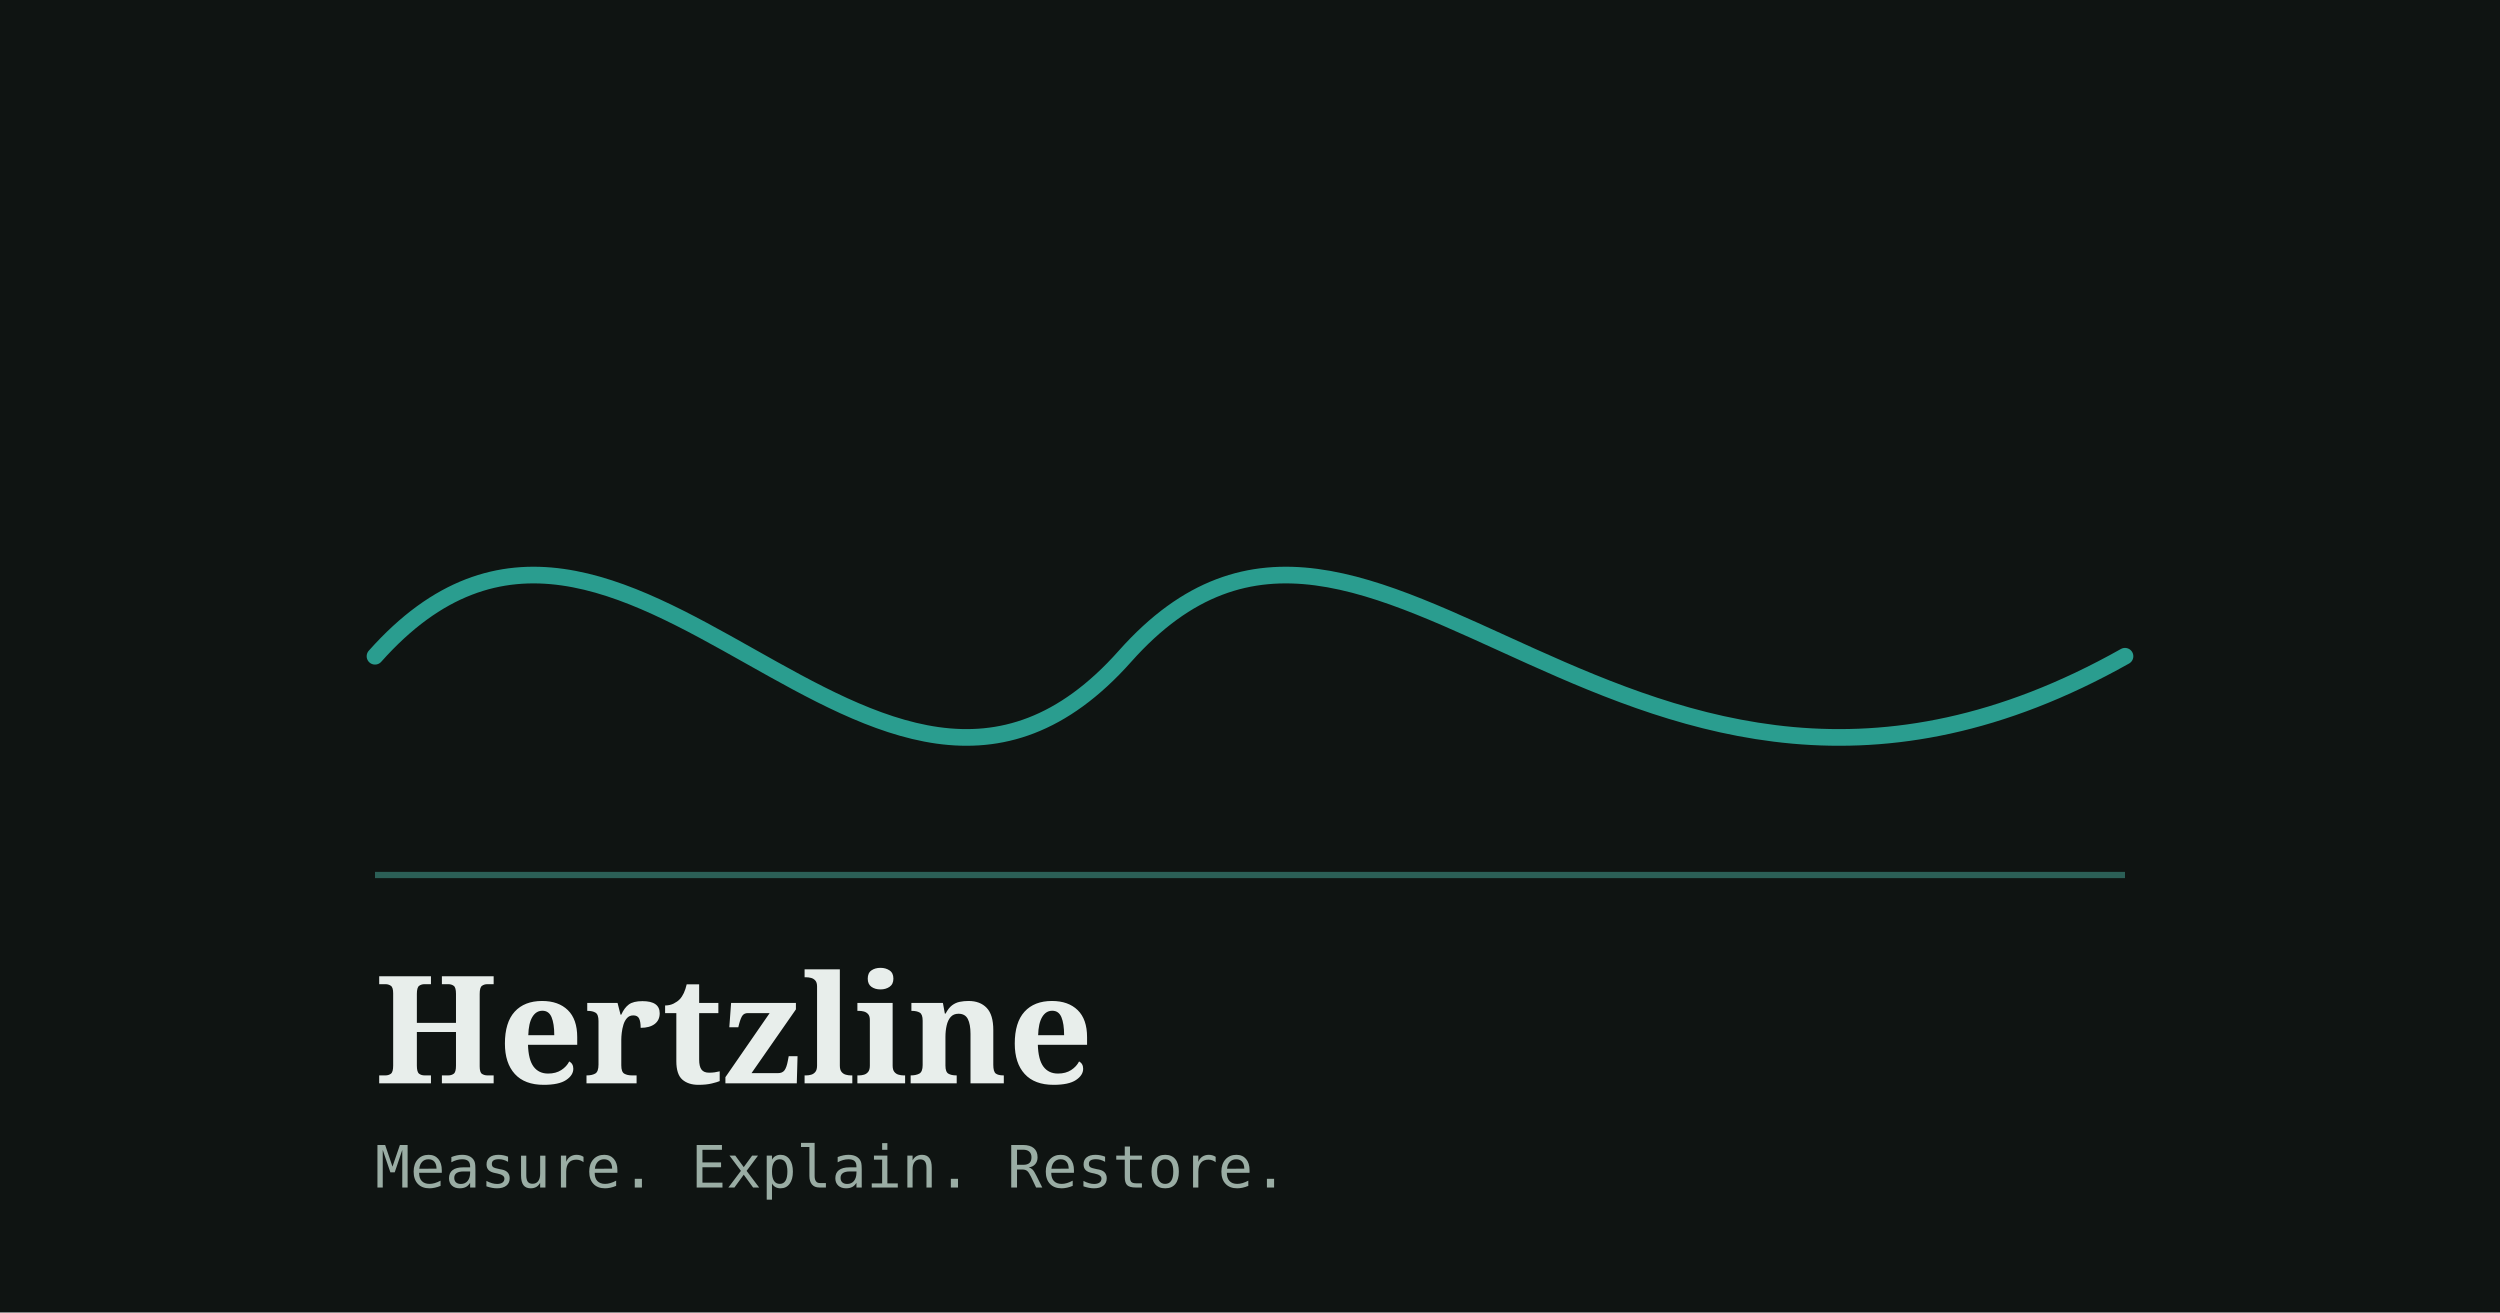
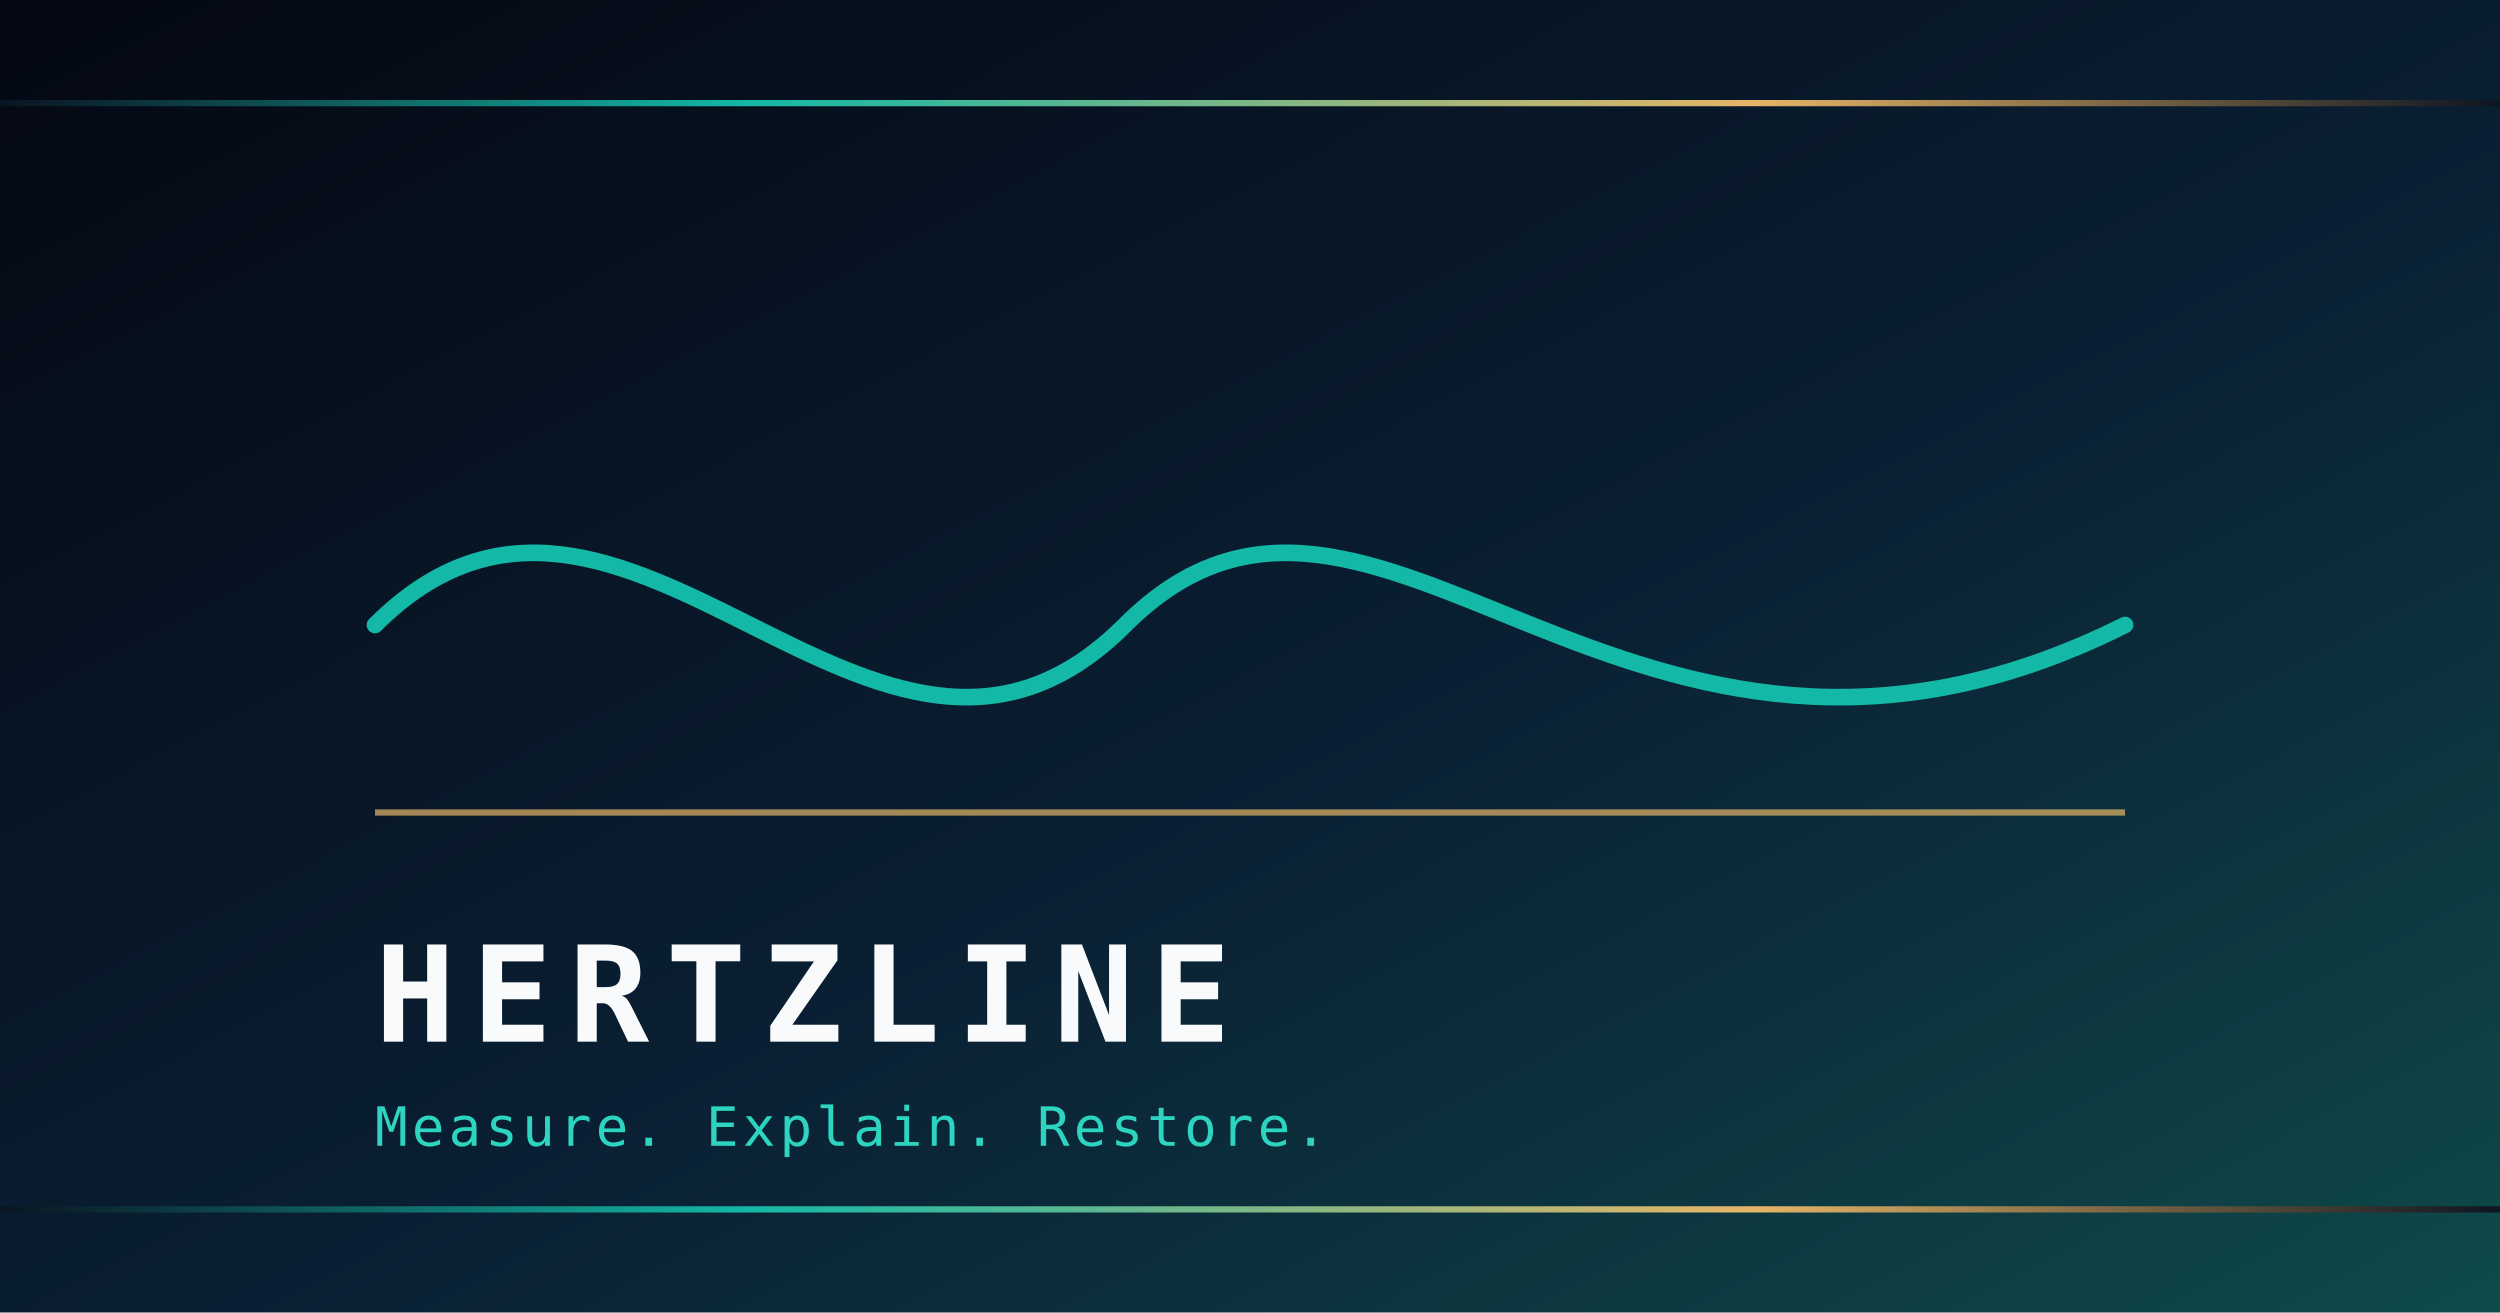
<svg xmlns="http://www.w3.org/2000/svg" width="1200" height="630" viewBox="0 0 1200 630" role="img" aria-label="Hertzline">
-   <rect width="1200" height="630" fill="#0f1412" />
-   <path fill="none" stroke="#2a9d8f" stroke-width="8" stroke-linecap="round" d="M180 315 C300 180 420 450 540 315 C660 180 780 450 1020 315" />
-   <path fill="none" stroke="#5eead4" stroke-width="3" opacity="0.35" d="M180 420h840" />
-   <text x="180" y="520" fill="#e8eeeb" font-family="Georgia, serif" font-size="72" font-weight="700">Hertzline</text>
-   <text x="180" y="570" fill="#9aada4" font-family="ui-monospace, monospace" font-size="28">Measure. Explain. Restore.</text>
+   <defs>
+     <linearGradient id="bg" x1="0" y1="0" x2="1" y2="1">
+       <stop offset="0%" stop-color="#040812" />
+       <stop offset="55%" stop-color="#0a1f33" />
+       <stop offset="100%" stop-color="#0f4a4a" />
+     </linearGradient>
+     <linearGradient id="rule" x1="0" y1="0" x2="1" y2="0">
+       <stop offset="0%" stop-color="#0a1220" />
+       <stop offset="30%" stop-color="#14b8a6" />
+       <stop offset="70%" stop-color="#e5b567" />
+       <stop offset="100%" stop-color="#0a1220" />
+     </linearGradient>
+   </defs>
+   <rect width="1200" height="630" fill="url(#bg)" />
+   <rect x="0" y="48" width="1200" height="3" fill="url(#rule)" />
+   <path fill="none" stroke="#14b8a6" stroke-width="8" stroke-linecap="round" d="M180 300 C300 180 420 420 540 300 C660 180 780 420 1020 300" />
+   <path fill="none" stroke="#e5b567" stroke-width="3" opacity="0.7" d="M180 390h840" />
+   <text x="180" y="500" fill="#f8fafc" font-family="JetBrains Mono, ui-monospace, monospace" font-size="64" font-weight="700" letter-spacing="8">HERTZLINE</text>
+   <text x="180" y="550" fill="#2dd4bf" font-family="JetBrains Mono, ui-monospace, monospace" font-size="26" letter-spacing="2">Measure. Explain. Restore.</text>
+   <rect x="0" y="579" width="1200" height="3" fill="url(#rule)" />
</svg>
